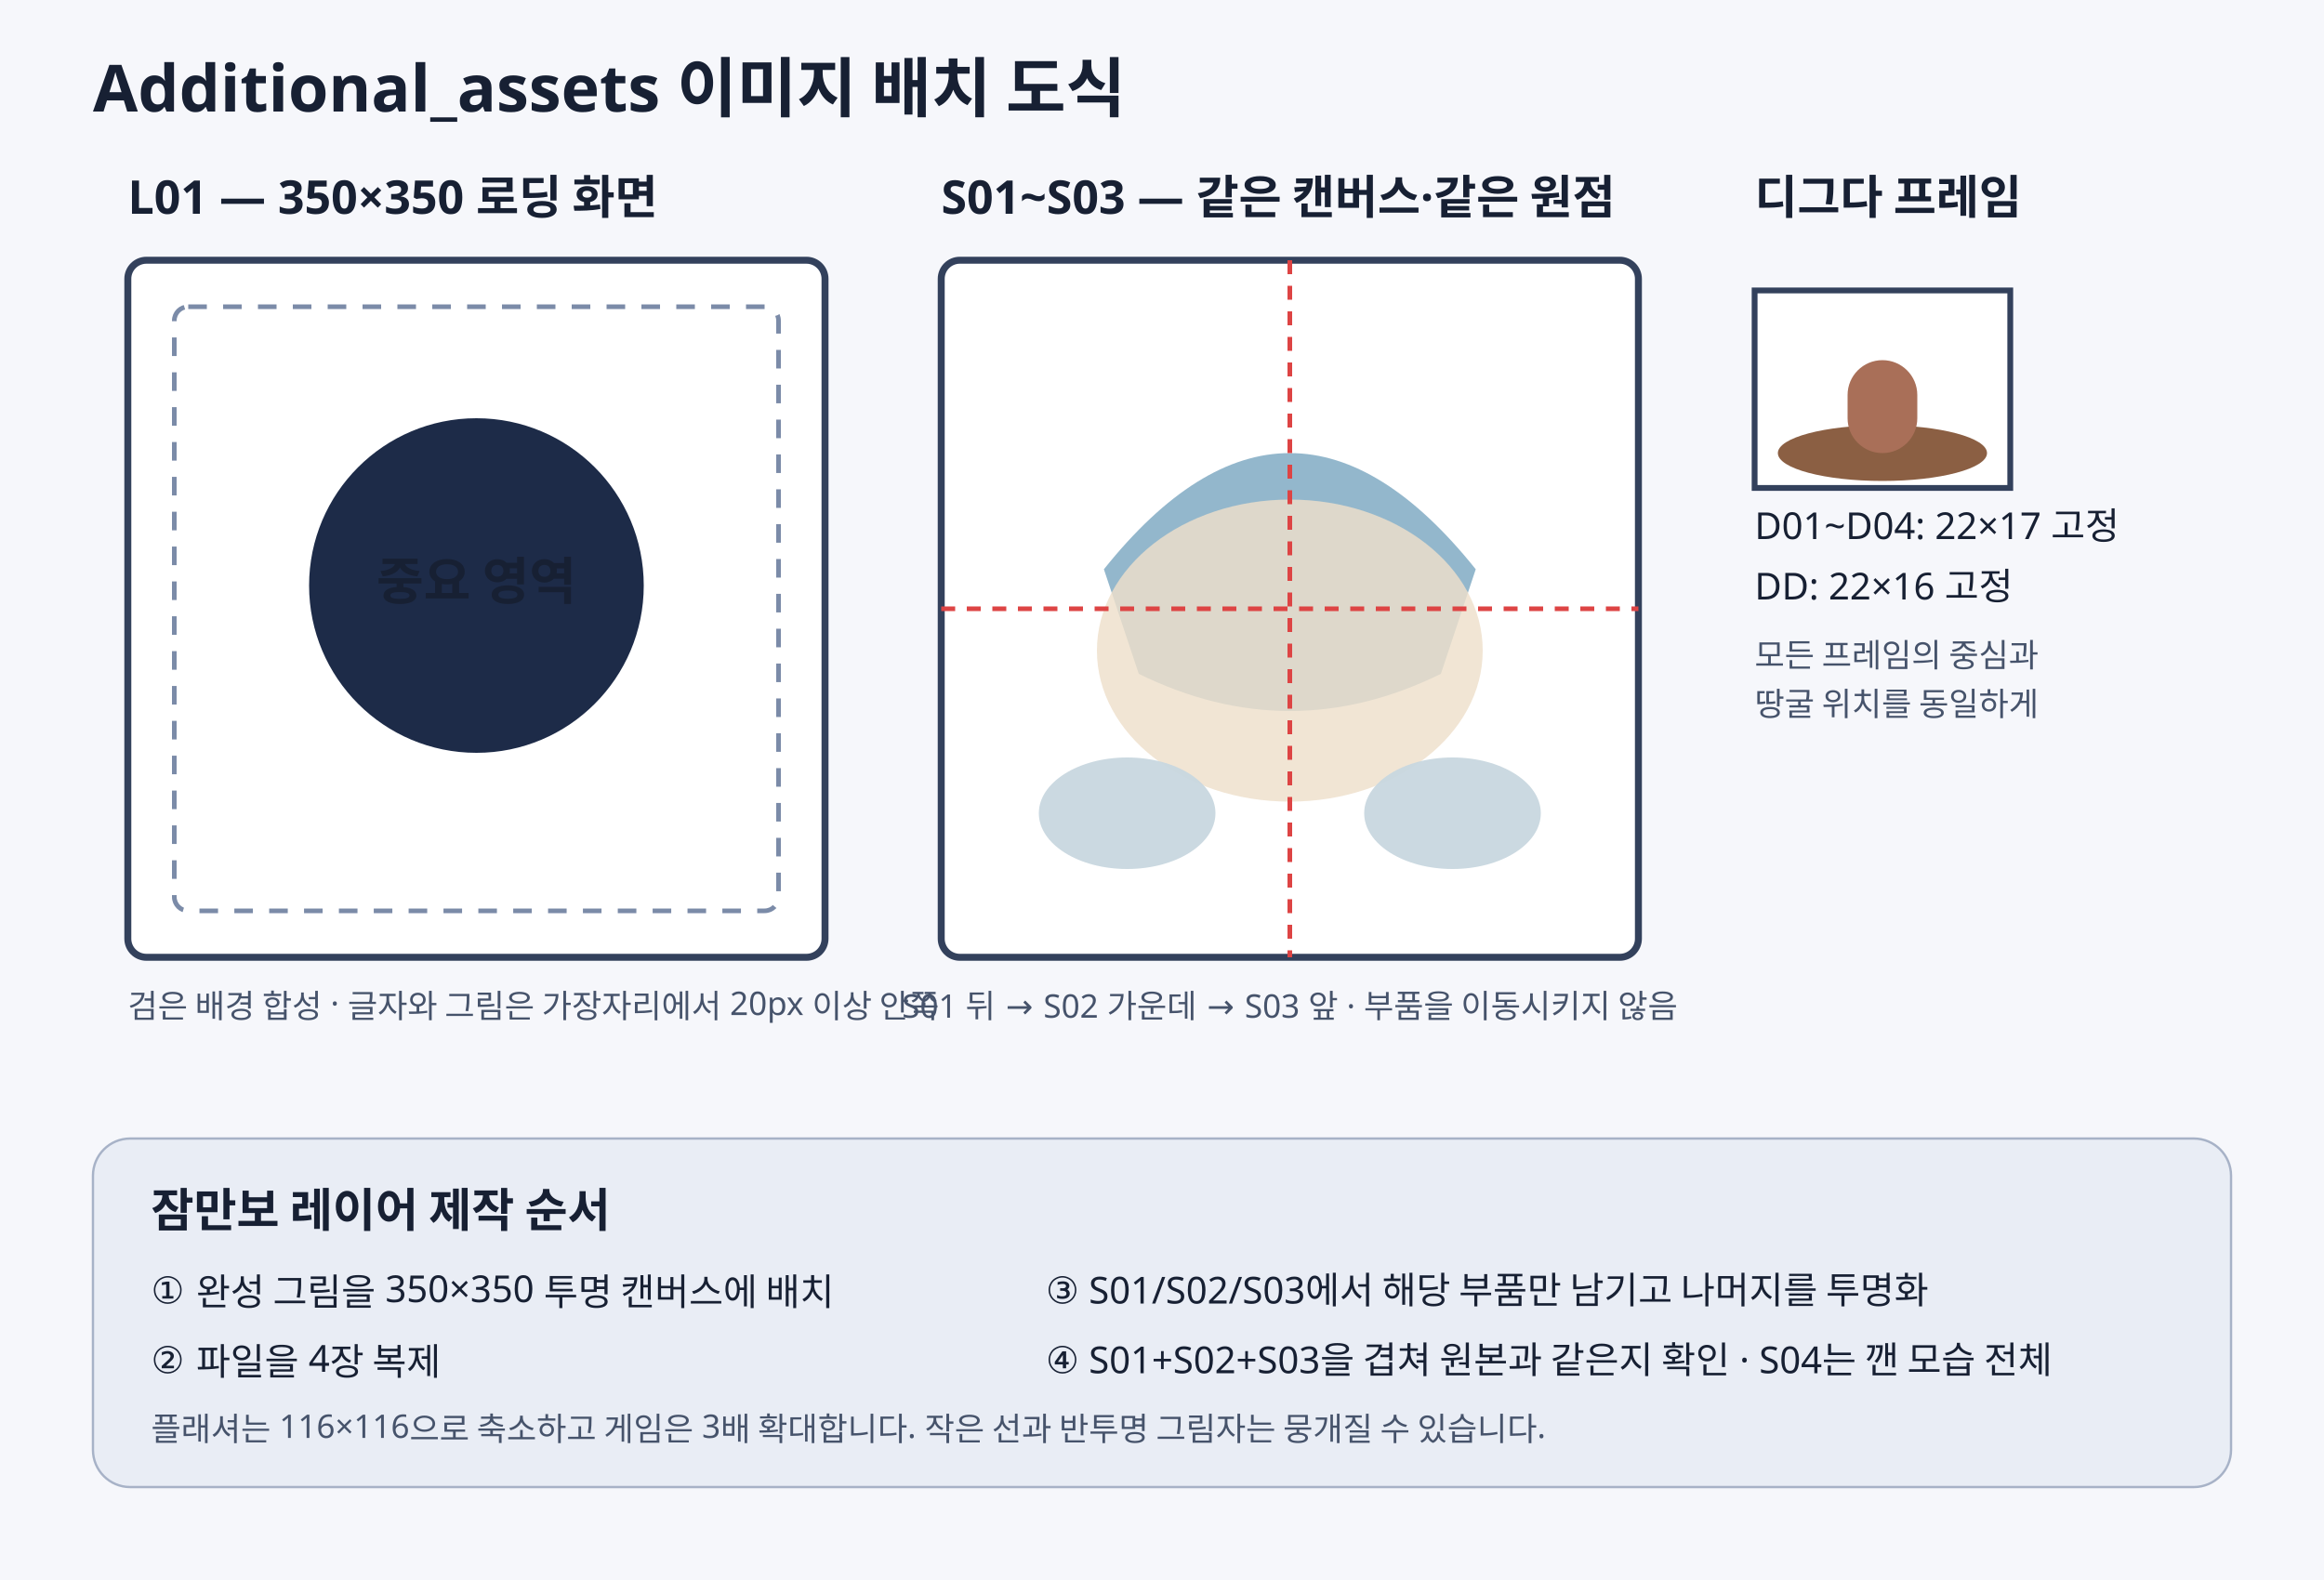
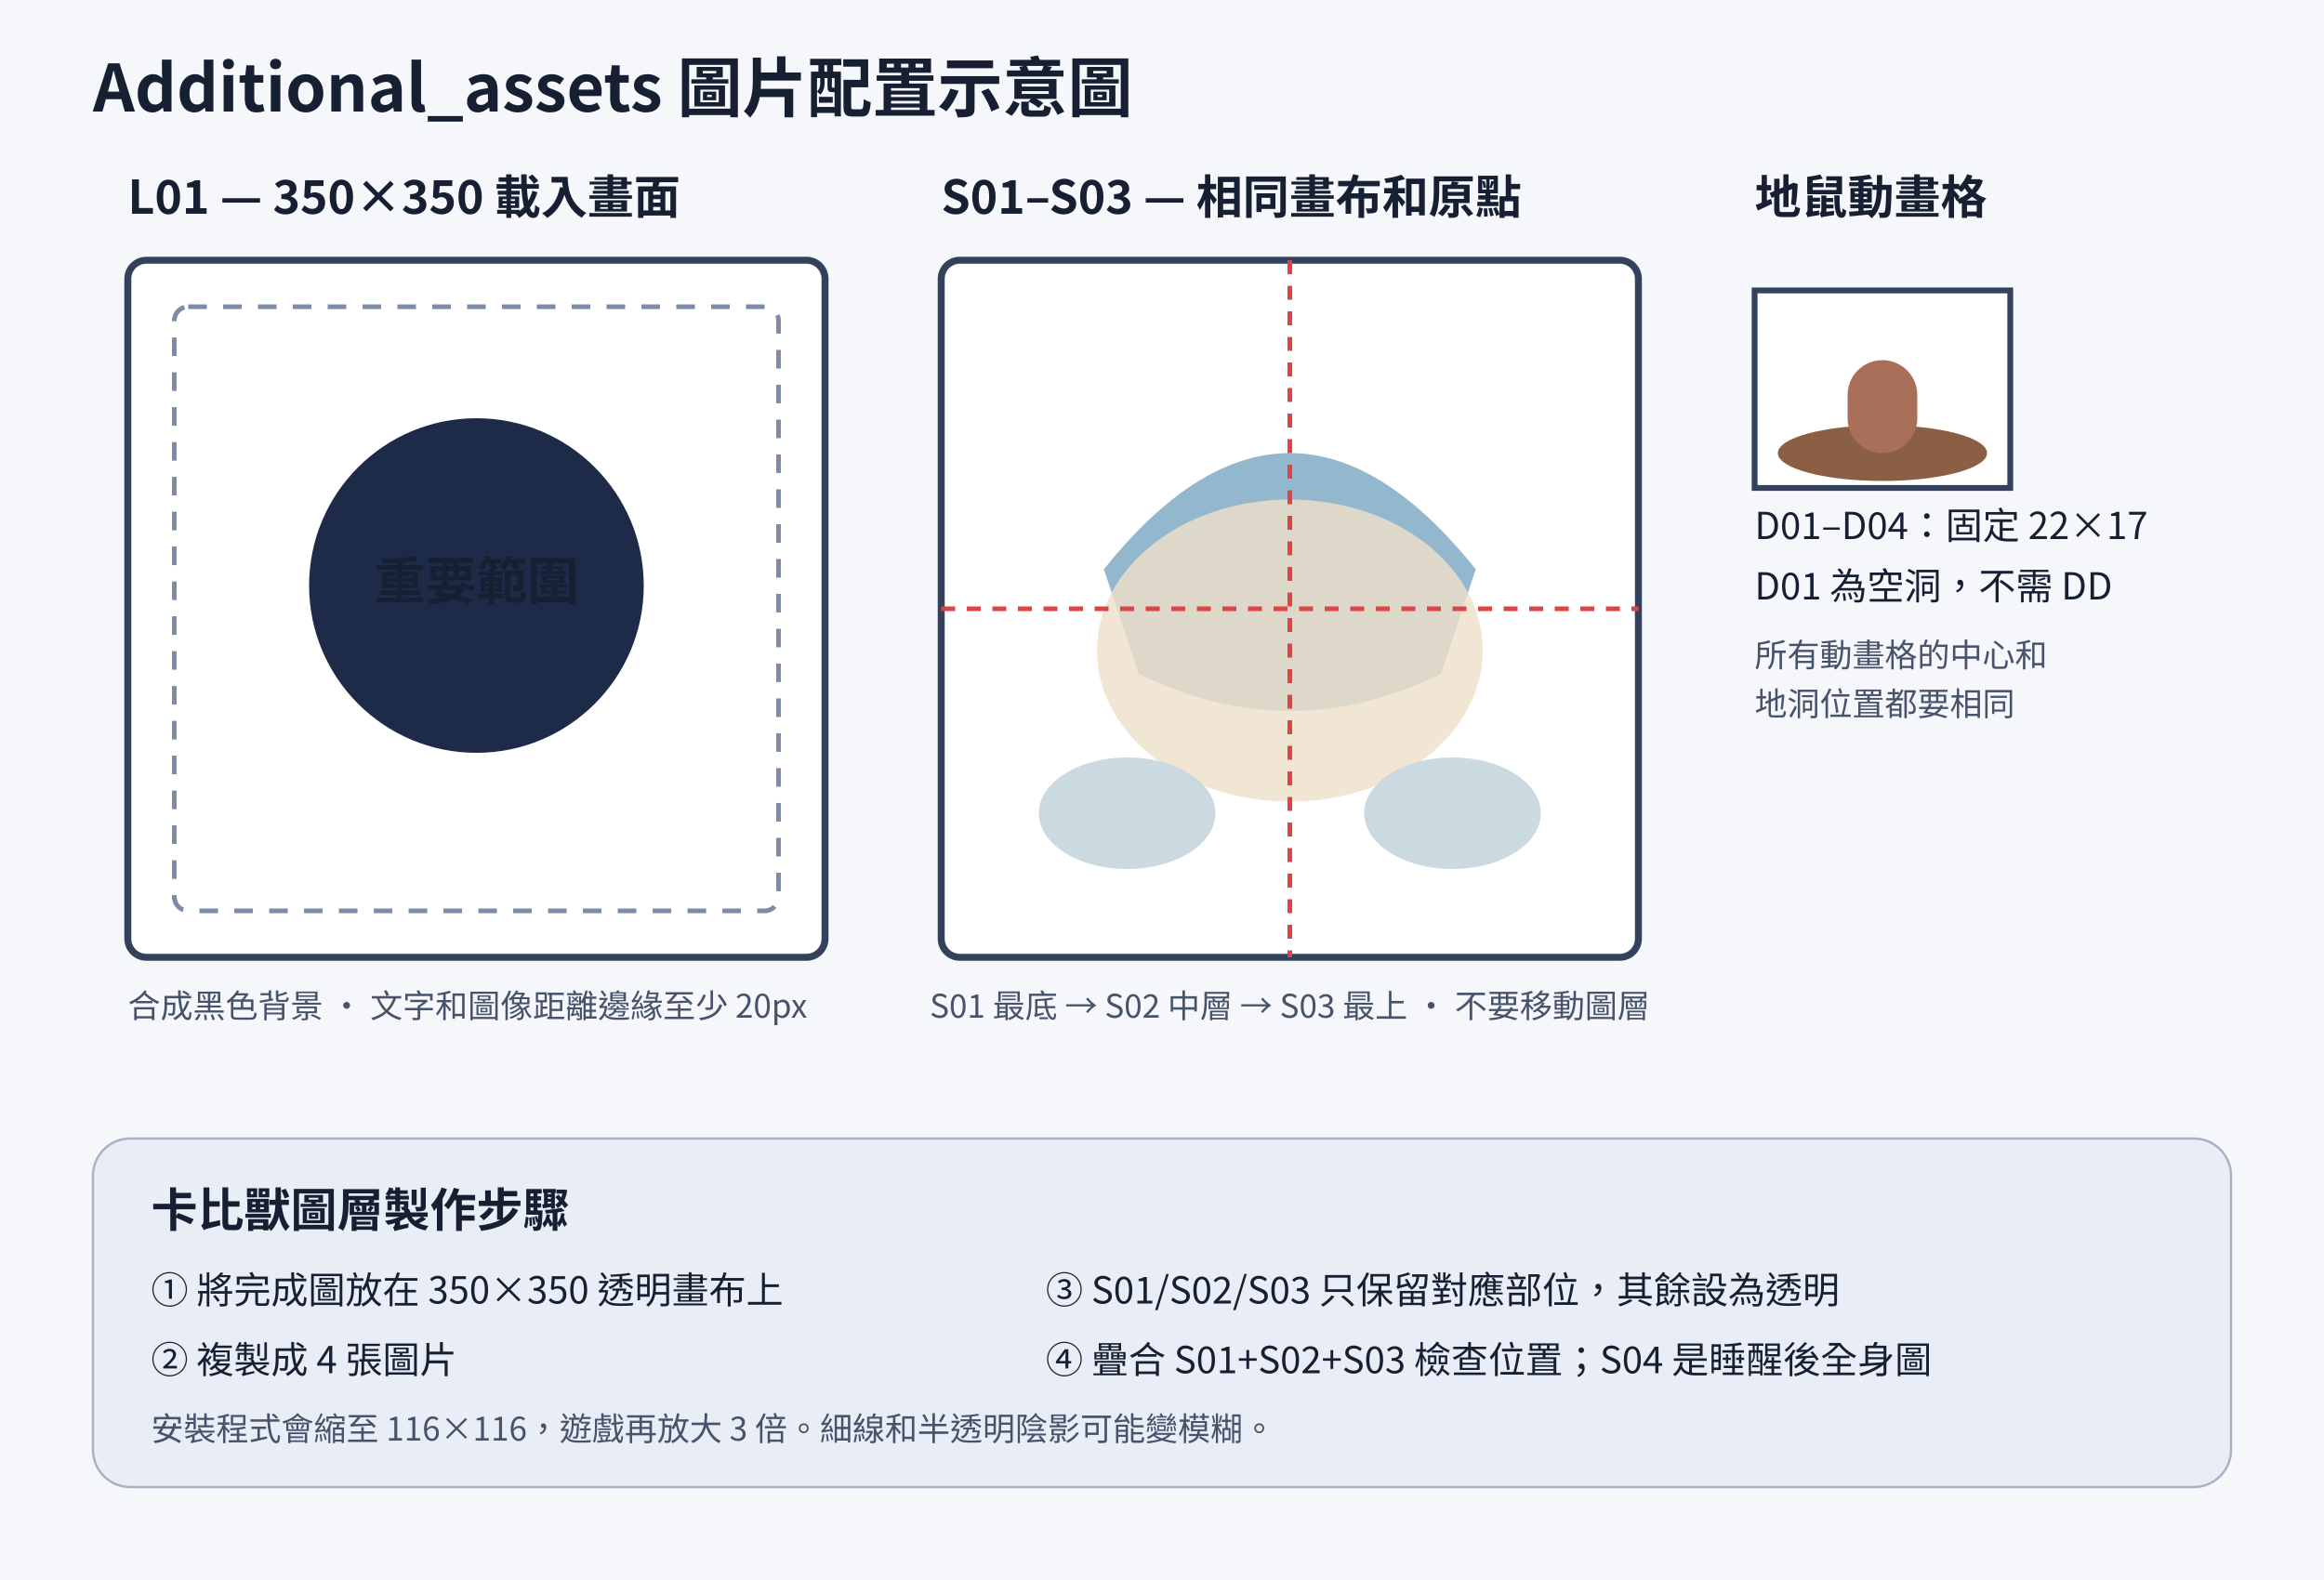
<svg xmlns="http://www.w3.org/2000/svg" width="1000" height="680" viewBox="0 0 1000 680">
  <rect width="1000" height="680" fill="#f6f7fb" />
  <style>
-     text { font-family: 'Noto Sans KR', 'Malgun Gothic', sans-serif; fill:#172033 }
+     text { font-family: 'Noto Sans CJK HK', 'Microsoft JhengHei', sans-serif; fill:#172033 }
    .title { font-size:28px; font-weight:700 }
    .head { font-size:20px; font-weight:700 }
    .body { font-size:16px }
    .small { font-size:14px; fill:#46536b }
    .canvas { fill:#fff; stroke:#33415c; stroke-width:3 }
    .safe { fill:none; stroke:#7b8ba8; stroke-width:2; stroke-dasharray:8 7 }
  </style>
-   <text x="40" y="48" class="title">Additional_assets 이미지 배치 도식</text>
-   <text x="55" y="92" class="head">L01 — 350×350 로딩 화면</text>
+   <text x="40" y="48" class="title">Additional_assets 圖片配置示意圖</text>
+   <text x="55" y="92" class="head">L01 — 350×350 載入畫面</text>
  <rect x="55" y="112" width="300" height="300" rx="8" class="canvas" fill="#000" />
  <rect x="75" y="132" width="260" height="260" rx="6" class="safe" />
  <circle cx="205" cy="252" r="74" fill="#1d2b48" stroke="#fff" stroke-width="4" />
-   <text x="205" y="258" text-anchor="middle" fill="#fff" style="font-size:22px;font-weight:700">중요 영역</text>
-   <text x="55" y="438" class="small">검은 배경 합성 · 글자와 그림은 가장자리에서 20px 이상 안쪽</text>
-   <text x="405" y="92" class="head">S01~S03 — 같은 캔버스·같은 원점</text>
+   <text x="205" y="258" text-anchor="middle" fill="#fff" style="font-size:22px;font-weight:700">重要範圍</text>
+   <text x="55" y="438" class="small">合成黑色背景 · 文字和圖像距離邊緣至少 20px</text>
+   <text x="405" y="92" class="head">S01–S03 — 相同畫布和原點</text>
  <rect x="405" y="112" width="300" height="300" rx="8" class="canvas" />
  <path d="M475 245 Q555 145 635 245 L620 290 Q555 322 490 290 Z" fill="#6a9bb8" opacity=".72" />
  <ellipse cx="555" cy="280" rx="83" ry="65" fill="#eedfca" opacity=".82" />
  <ellipse cx="485" cy="350" rx="38" ry="24" fill="#c8d7df" opacity=".95" />
  <ellipse cx="625" cy="350" rx="38" ry="24" fill="#c8d7df" opacity=".95" />
  <line x1="555" y1="112" x2="555" y2="412" stroke="#d44" stroke-width="2" stroke-dasharray="6 5" />
  <line x1="405" y1="262" x2="705" y2="262" stroke="#d44" stroke-width="2" stroke-dasharray="6 5" />
-   <text x="555" y="438" text-anchor="middle" class="small">S01 뒤 → S02 가운데 → S03 앞 · 부품을 이동시키지 않음</text>
-   <text x="755" y="92" class="head">디그다 프레임</text>
+   <text x="555" y="438" text-anchor="middle" class="small">S01 最底 → S02 中層 → S03 最上 · 不要移動圖層</text>
+   <text x="755" y="92" class="head">地鼠動畫格</text>
  <g transform="translate(755 125) scale(5)">
    <rect width="22" height="17" fill="#fff" stroke="#33415c" stroke-width=".5" />
    <ellipse cx="11" cy="14" rx="9" ry="2.4" fill="#8b5f43" />
    <rect x="8" y="6" width="6" height="8" rx="3" fill="#a96f58" />
  </g>
-   <text x="755" y="232" class="body">D01~D04: 22×17 고정</text>
-   <text x="755" y="258" class="body">DD: 22×16 고정</text>
-   <text x="755" y="287" class="small">모든 프레임의 중심과</text>
-   <text x="755" y="308" class="small">땅굴 위치를 동일하게</text>
+   <text x="755" y="232" class="body">D01–D04：固定 22×17</text>
+   <text x="755" y="258" class="body">D01 為空洞，不需 DD</text>
+   <text x="755" y="287" class="small">所有動畫格的中心和</text>
+   <text x="755" y="308" class="small">地洞位置都要相同</text>
  <rect x="40" y="490" width="920" height="150" rx="16" fill="#e9edf5" stroke="#a7b2c7" />
-   <text x="65" y="528" class="head">잠만보 레이어 제작 순서</text>
-   <text x="65" y="561" class="body">① 완성 그림을 350×350 투명 캔버스에 배치</text>
-   <text x="65" y="591" class="body">② 파일을 4장 복제</text>
-   <text x="450" y="561" class="body">③ S01/S02/S03에서 해당 부품만 남기고 나머지를 투명화</text>
-   <text x="450" y="591" class="body">④ S01+S02+S03을 겹쳐 원본과 같은지 확인 · S04는 깬 모습 전체</text>
-   <text x="65" y="620" class="small">플래셔는 116×116으로 축소하고 게임은 3배 확대합니다. 작은 선과 반투명 그림자는 뭉개질 수 있습니다.</text>
+   <text x="65" y="528" class="head">卡比獸圖層製作步驟</text>
+   <text x="65" y="561" class="body">① 將完成圖放在 350×350 透明畫布上</text>
+   <text x="65" y="591" class="body">② 複製成 4 張圖片</text>
+   <text x="450" y="561" class="body">③ S01/S02/S03 只保留對應部位，其餘設為透明</text>
+   <text x="450" y="591" class="body">④ 疊合 S01+S02+S03 檢查位置；S04 是睡醒後全身圖</text>
+   <text x="65" y="620" class="small">安裝程式會縮至 116×116，遊戲再放大 3 倍。細線和半透明陰影可能變模糊。</text>
</svg>
